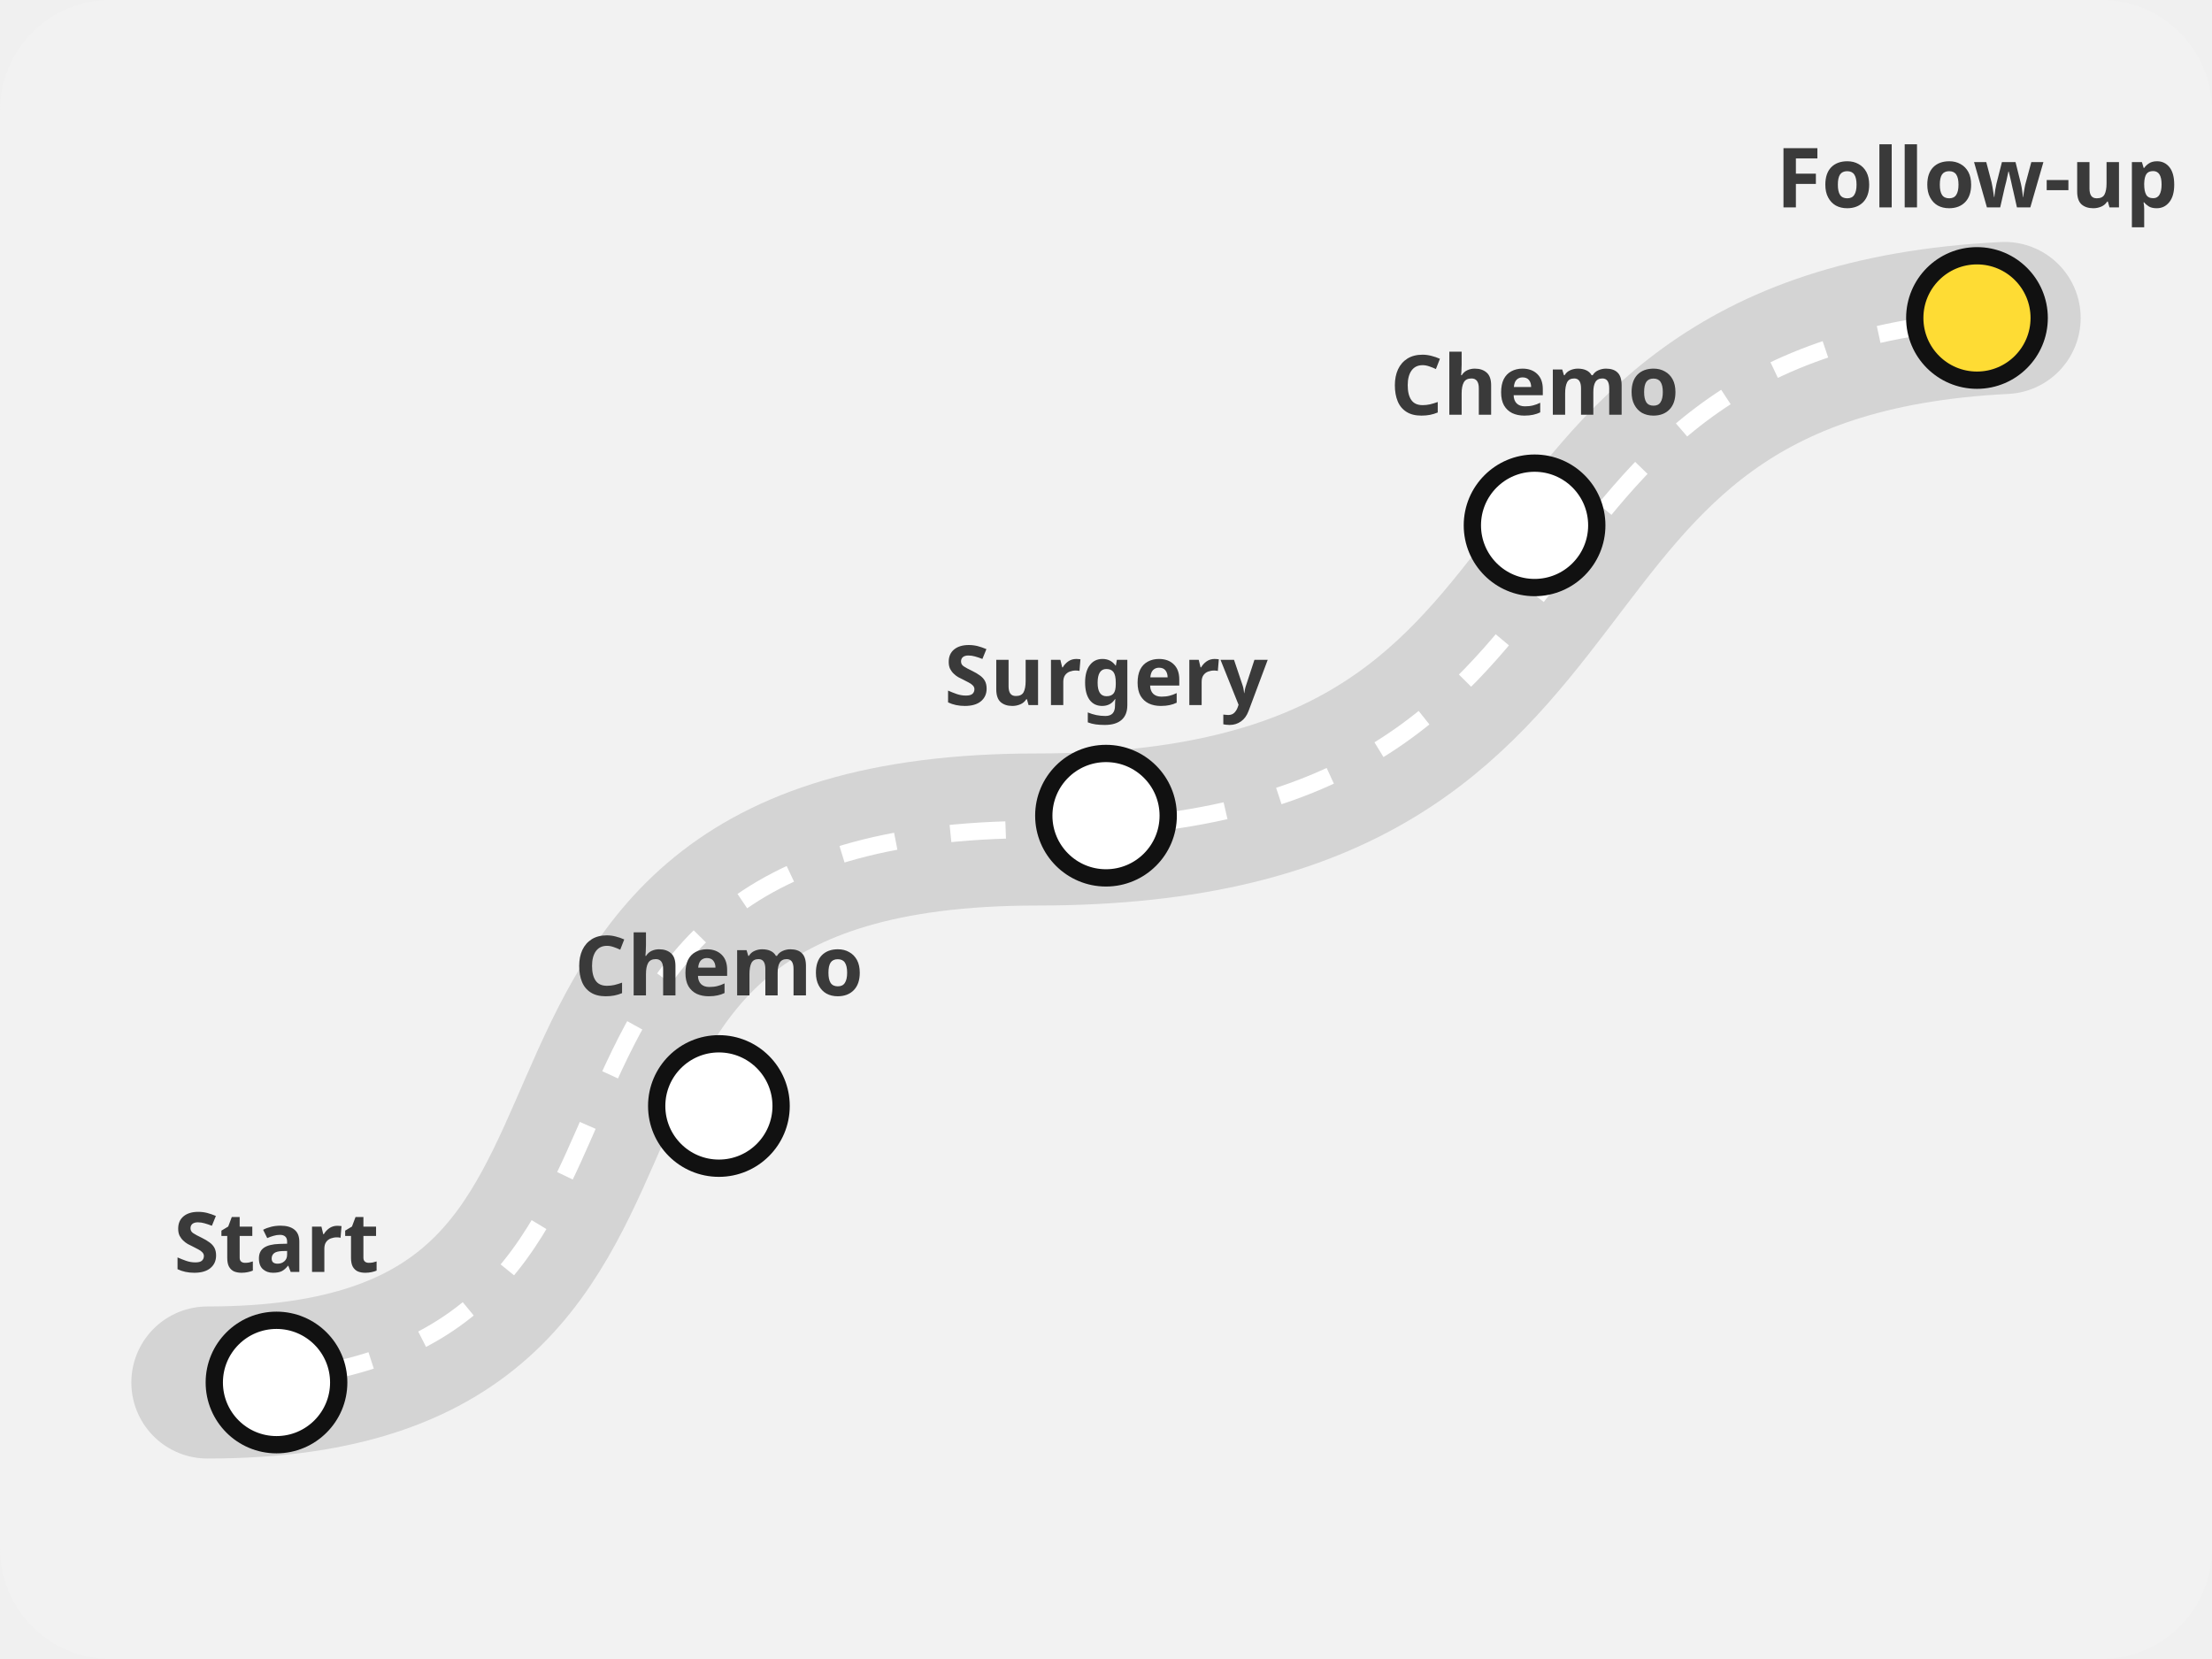
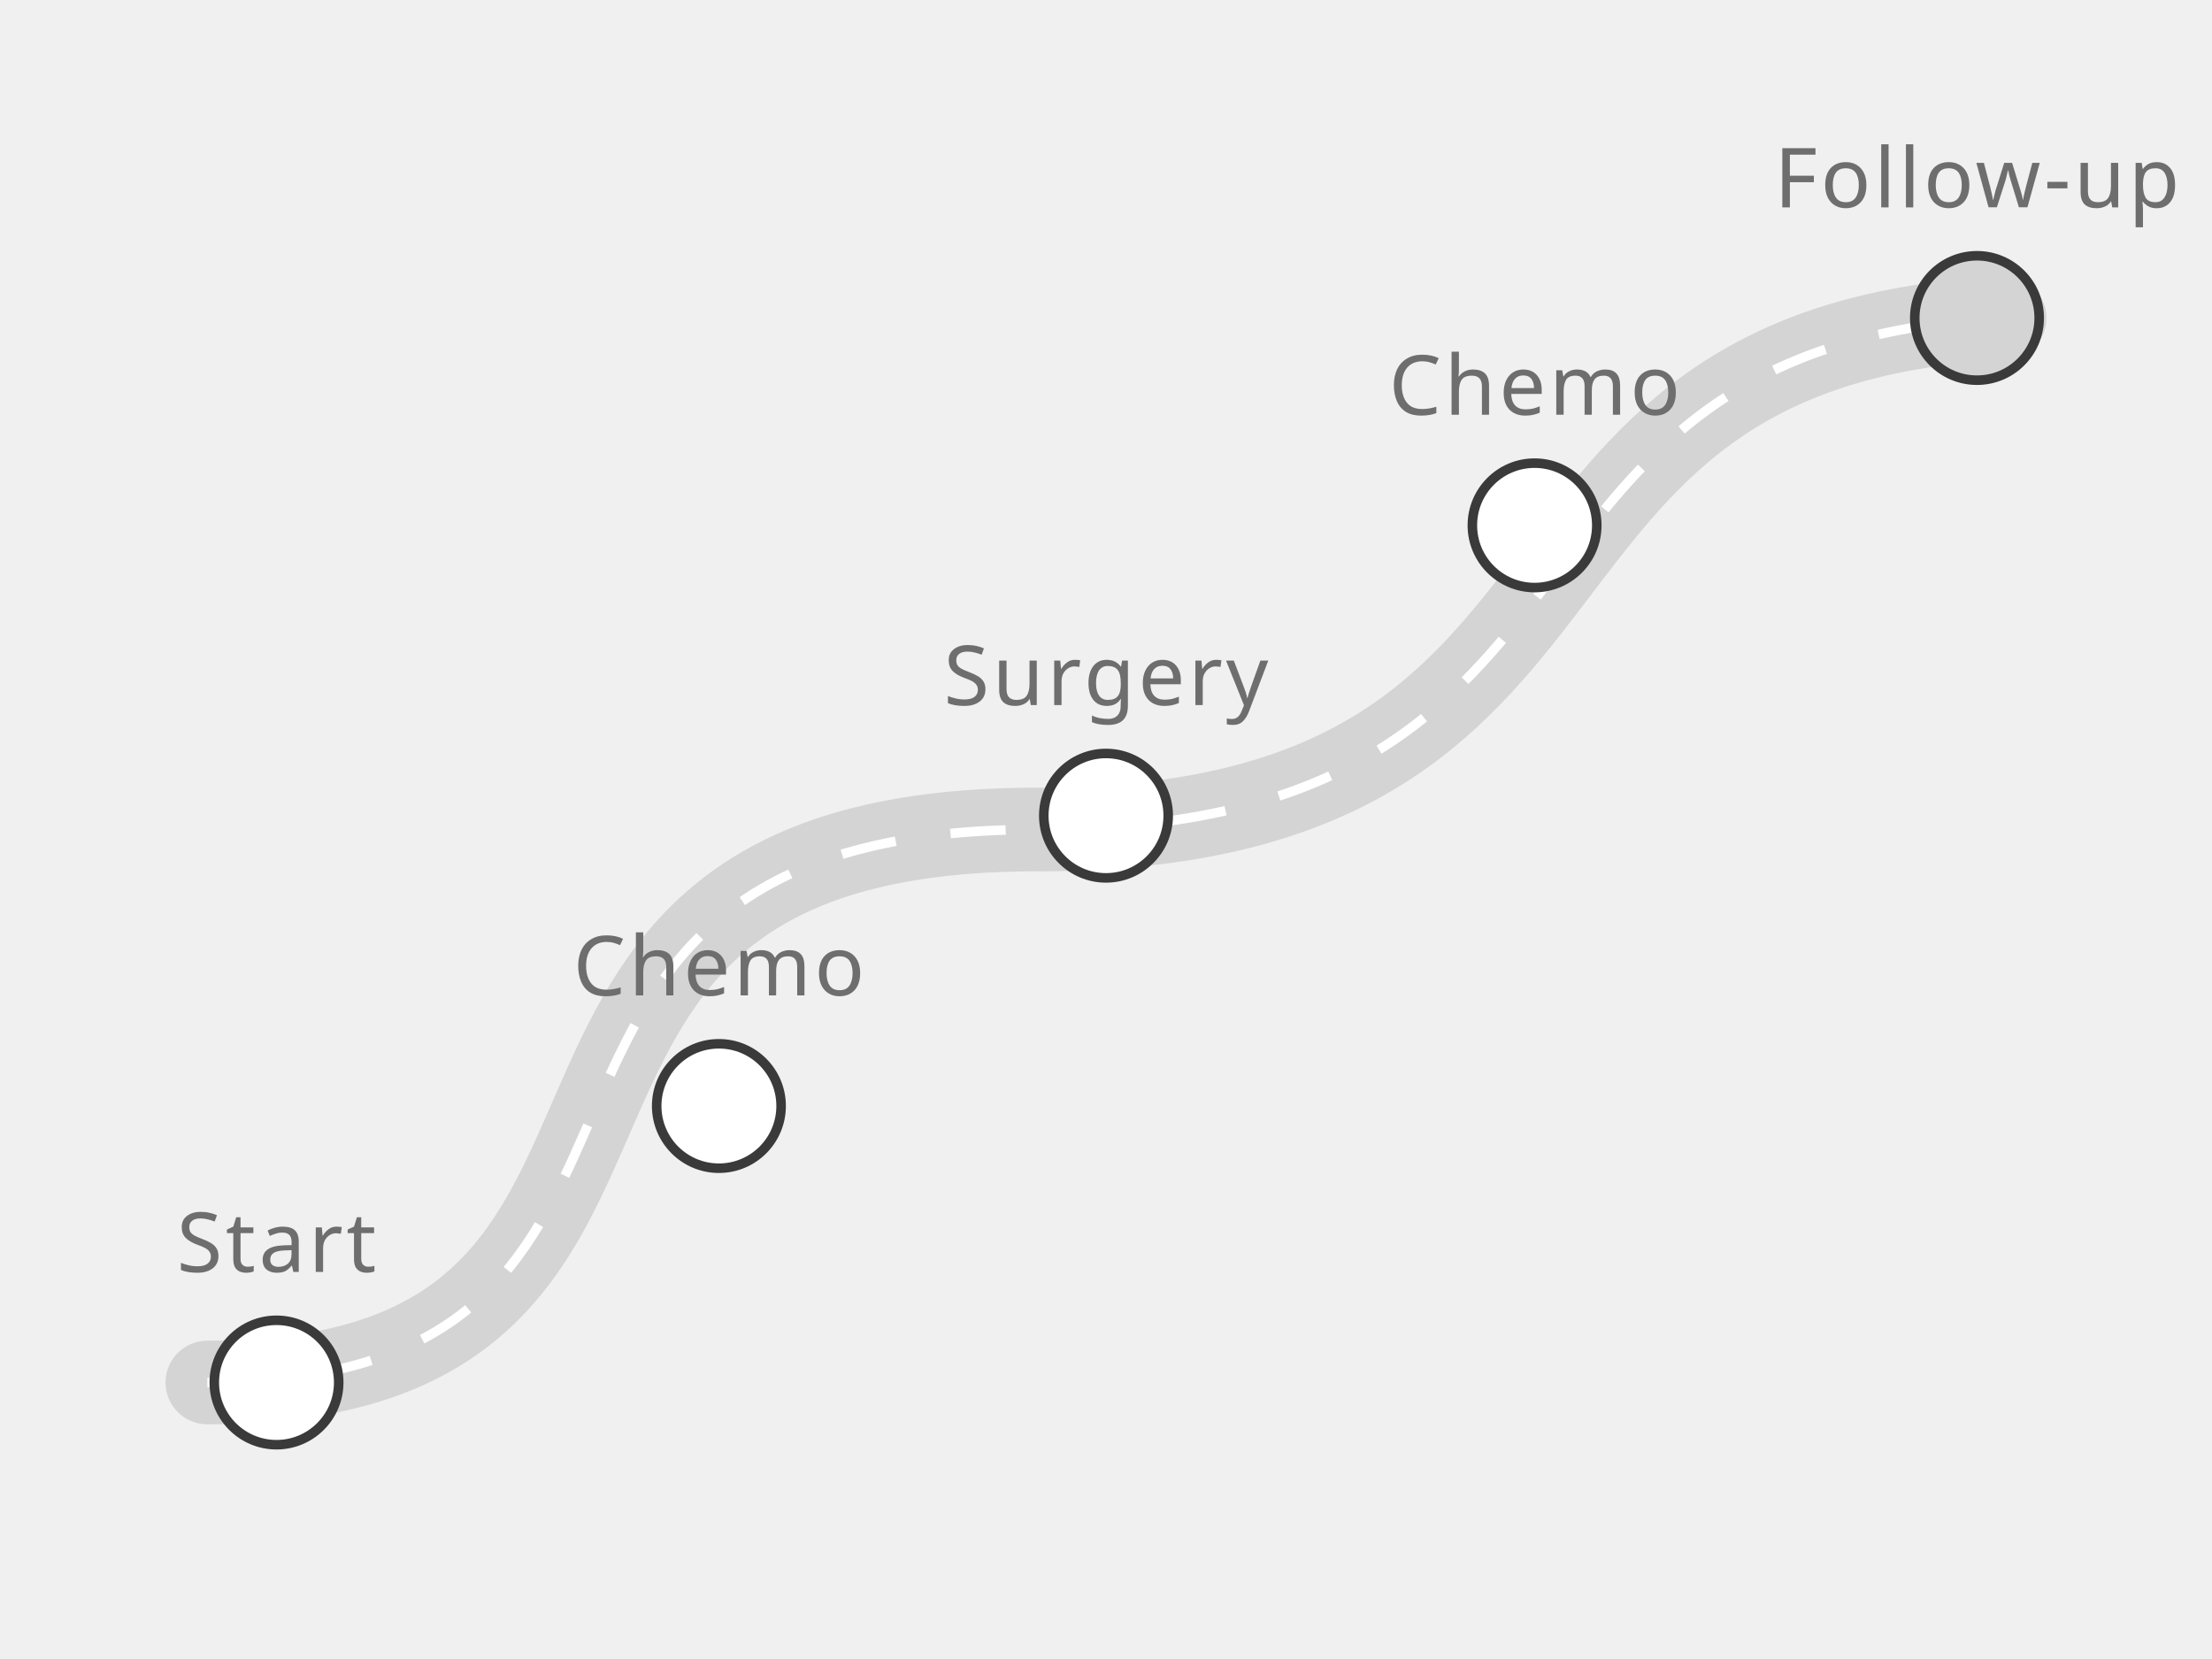
<svg xmlns="http://www.w3.org/2000/svg" viewBox="0 0 320 240" role="img" aria-label="A winding road with milestones">
-   <rect width="320" height="240" rx="16" fill="#F2F2F2" />
-   <path d="M30 200C110 200 60 120 150 120S210 50 290 46" stroke="#D4D4D4" stroke-width="22" fill="none" stroke-linecap="round" />
-   <path d="M30 200C110 200 60 120 150 120S210 50 290 46" stroke="#fff" stroke-width="2.5" stroke-dasharray="8 8" fill="none" />
-   <circle cx="40" cy="200" r="9" fill="#fff" stroke="#111111" stroke-width="2.5" />
-   <text x="40" y="184" font-family="Avenir, Nunito Sans, sans-serif" font-size="12" font-weight="700" fill="#3A3A3A" text-anchor="middle">Start</text>
-   <circle cx="104" cy="160" r="9" fill="#fff" stroke="#111111" stroke-width="2.5" />
-   <text x="104" y="144" font-family="Avenir, Nunito Sans, sans-serif" font-size="12" font-weight="700" fill="#3A3A3A" text-anchor="middle">Chemo</text>
-   <circle cx="160" cy="118" r="9" fill="#fff" stroke="#111111" stroke-width="2.5" />
-   <text x="160" y="102" font-family="Avenir, Nunito Sans, sans-serif" font-size="12" font-weight="700" fill="#3A3A3A" text-anchor="middle">Surgery</text>
-   <circle cx="222" cy="76" r="9" fill="#fff" stroke="#111111" stroke-width="2.5" />
-   <text x="222" y="60" font-family="Avenir, Nunito Sans, sans-serif" font-size="12" font-weight="700" fill="#3A3A3A" text-anchor="middle">Chemo</text>
-   <circle cx="286" cy="46" r="9" fill="#FEDC34" stroke="#111111" stroke-width="2.5" />
-   <text x="286" y="30" font-family="Avenir, Nunito Sans, sans-serif" font-size="12" font-weight="700" fill="#3A3A3A" text-anchor="middle">Follow-up</text>
+   <path d="M30 200C110 200 60 120 150 120S210 50 290 46" stroke="#D4D4D4" stroke-width="12.10" fill="none" stroke-linecap="round" />
+   <path d="M30 200C110 200 60 120 150 120S210 50 290 46" stroke="#fff" stroke-width="1.38" stroke-dasharray="8 8" fill="none" />
+   <circle cx="40" cy="200" r="9" fill="#fff" stroke="#3A3A3A" stroke-width="1.38" />
+   <text x="40" y="184" font-family="Jost, Century Gothic, sans-serif" font-size="12" font-weight="400" letter-spacing=".04em" fill="#6E6E6E" text-anchor="middle">Start</text>
+   <circle cx="104" cy="160" r="9" fill="#fff" stroke="#3A3A3A" stroke-width="1.38" />
+   <text x="104" y="144" font-family="Jost, Century Gothic, sans-serif" font-size="12" font-weight="400" letter-spacing=".04em" fill="#6E6E6E" text-anchor="middle">Chemo</text>
+   <circle cx="160" cy="118" r="9" fill="#fff" stroke="#3A3A3A" stroke-width="1.38" />
+   <text x="160" y="102" font-family="Jost, Century Gothic, sans-serif" font-size="12" font-weight="400" letter-spacing=".04em" fill="#6E6E6E" text-anchor="middle">Surgery</text>
+   <circle cx="222" cy="76" r="9" fill="#fff" stroke="#3A3A3A" stroke-width="1.38" />
+   <text x="222" y="60" font-family="Jost, Century Gothic, sans-serif" font-size="12" font-weight="400" letter-spacing=".04em" fill="#6E6E6E" text-anchor="middle">Chemo</text>
+   <circle cx="286" cy="46" r="9" fill="#D4D4D4" stroke="#3A3A3A" stroke-width="1.38" />
+   <text x="286" y="30" font-family="Jost, Century Gothic, sans-serif" font-size="12" font-weight="400" letter-spacing=".04em" fill="#6E6E6E" text-anchor="middle">Follow-up</text>
</svg>
